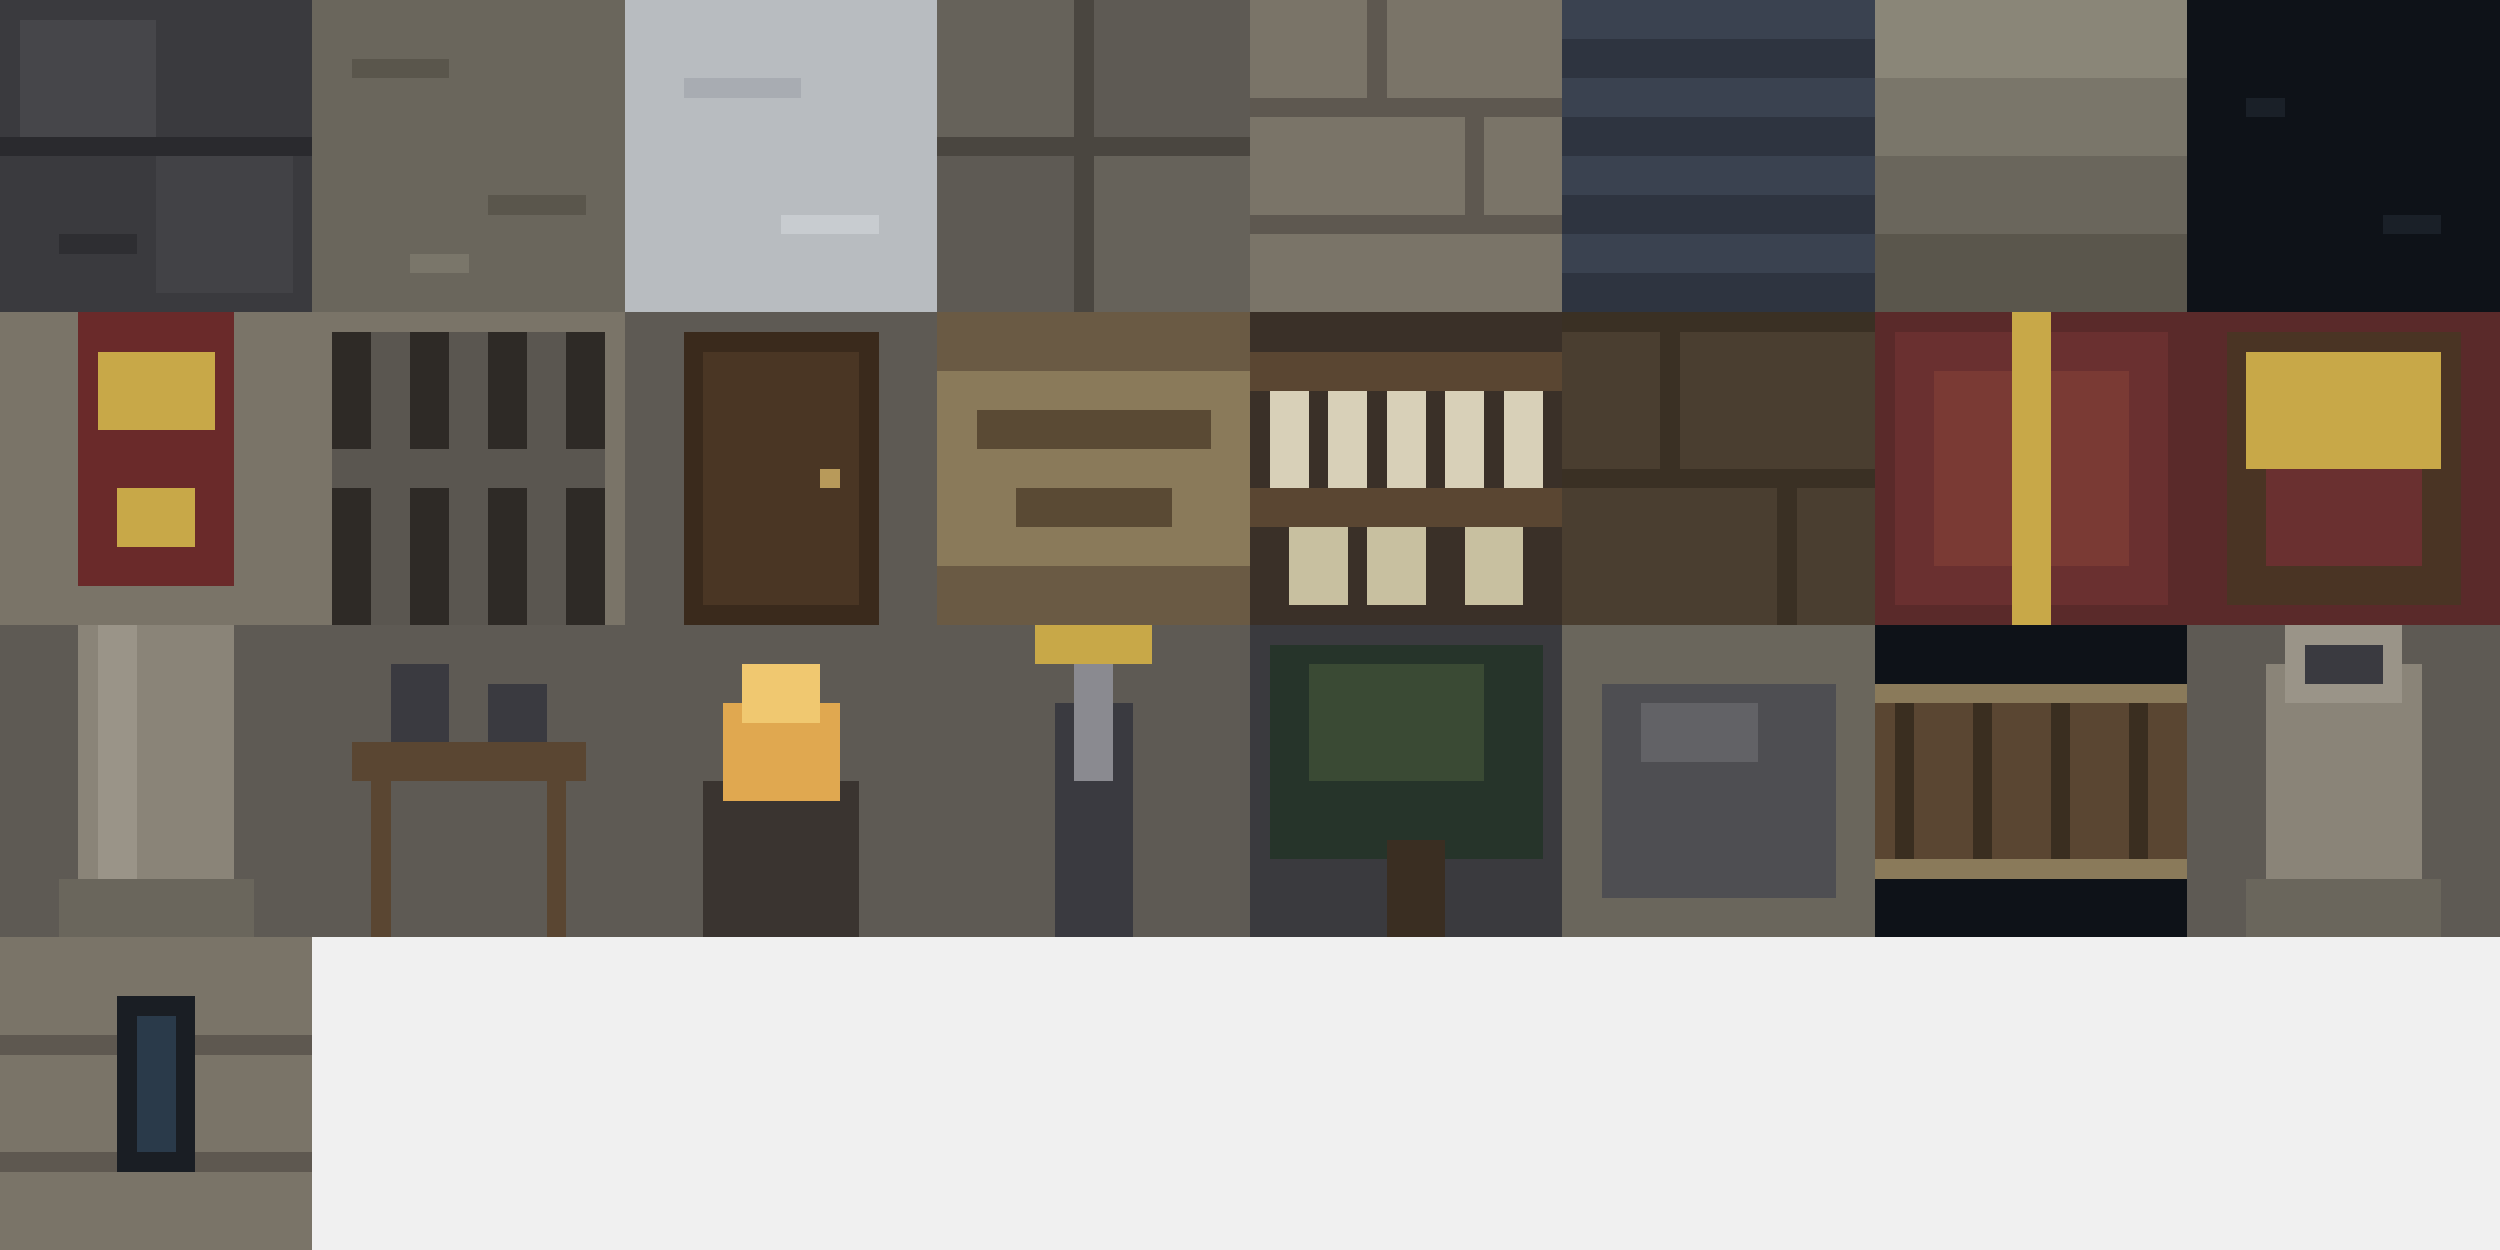
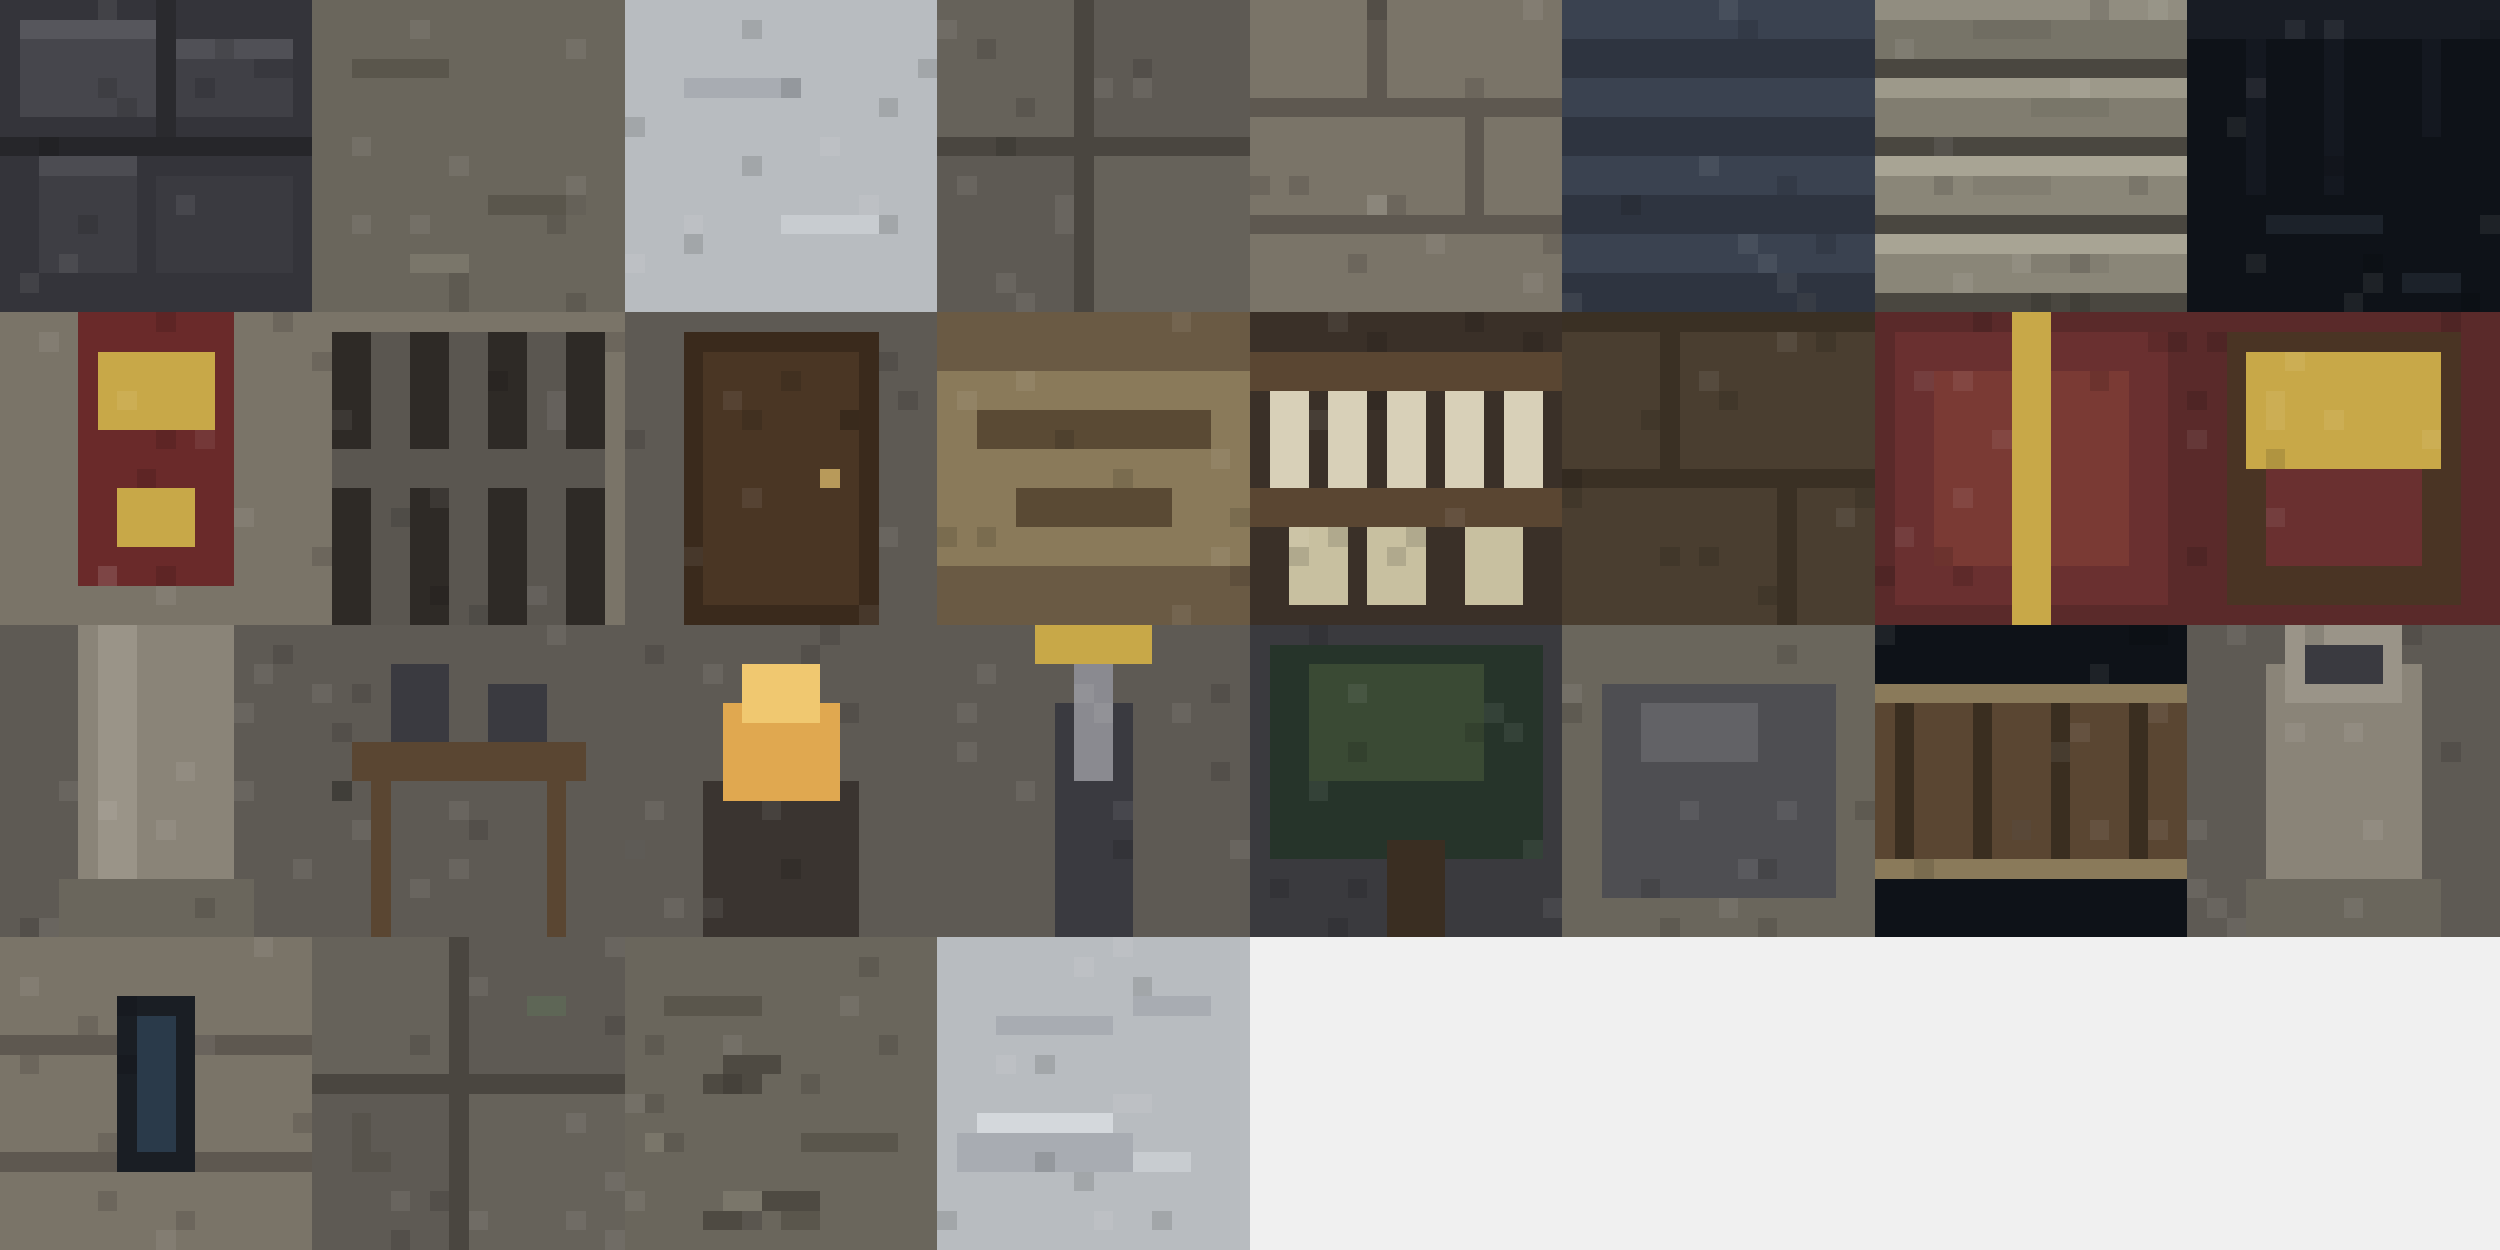
<svg xmlns="http://www.w3.org/2000/svg" width="128" height="64" shape-rendering="crispEdges">
  <g transform="translate(0 0)">
-     <rect x="0" y="0" width="16" height="16" fill="#3a3a3e" />
-     <rect x="1" y="1" width="7" height="6" fill="#46464a" />
-     <rect x="8" y="8" width="7" height="7" fill="#424246" />
-     <rect x="0" y="7" width="16" height="1" fill="#2a2a2e" />
-     <rect x="3" y="12" width="4" height="1" fill="#2e2e32" />
+     <rect x="0" y="0" width="16" height="16" fill="#34343a" />
+     <rect x="1" y="1" width="7" height="5" fill="#46464c" />
+     <rect x="9" y="2" width="6" height="4" fill="#404046" />
+     <rect x="2" y="8" width="5" height="6" fill="#3e3e44" />
+     <rect x="8" y="9" width="7" height="5" fill="#3a3a40" />
+     <rect x="1" y="1" width="7" height="1" fill="#56565c" />
+     <rect x="9" y="2" width="6" height="1" fill="#505056" />
+     <rect x="2" y="8" width="5" height="1" fill="#4c4c52" />
+     <rect x="0" y="7" width="16" height="1" fill="#26262a" />
+     <rect x="8" y="0" width="1" height="7" fill="#2a2a2e" />
+     <rect x="5" y="0" width="1" height="1" fill="#ffffff" fill-opacity="0.07" />
+     <rect x="10" y="4" width="1" height="1" fill="#000000" fill-opacity="0.12" />
+     <rect x="4" y="11" width="1" height="1" fill="#000000" fill-opacity="0.12" />
+     <rect x="13" y="3" width="1" height="1" fill="#000000" fill-opacity="0.12" />
+     <rect x="5" y="4" width="1" height="1" fill="#000000" fill-opacity="0.12" />
+     <rect x="3" y="13" width="1" height="1" fill="#ffffff" fill-opacity="0.07" />
+     <rect x="2" y="7" width="1" height="1" fill="#000000" fill-opacity="0.12" />
+     <rect x="1" y="14" width="1" height="1" fill="#ffffff" fill-opacity="0.07" />
+     <rect x="11" y="2" width="1" height="1" fill="#000000" fill-opacity="0.12" />
+     <rect x="9" y="10" width="1" height="1" fill="#ffffff" fill-opacity="0.07" />
+     <rect x="6" y="5" width="1" height="1" fill="#000000" fill-opacity="0.12" />
+     <rect x="14" y="3" width="1" height="1" fill="#000000" fill-opacity="0.12" />
  </g>
  <g transform="translate(16 0)">
    <rect x="0" y="0" width="16" height="16" fill="#6a665c" />
    <rect x="2" y="3" width="5" height="1" fill="#5a564c" />
    <rect x="9" y="10" width="5" height="1" fill="#5a564c" />
    <rect x="5" y="13" width="3" height="1" fill="#7a766a" />
+     <rect x="13" y="15" width="1" height="1" fill="#000000" fill-opacity="0.12" />
+     <rect x="5" y="11" width="1" height="1" fill="#ffffff" fill-opacity="0.07" />
+     <rect x="2" y="11" width="1" height="1" fill="#ffffff" fill-opacity="0.07" />
+     <rect x="7" y="8" width="1" height="1" fill="#ffffff" fill-opacity="0.07" />
+     <rect x="5" y="1" width="1" height="1" fill="#ffffff" fill-opacity="0.07" />
+     <rect x="13" y="2" width="1" height="1" fill="#ffffff" fill-opacity="0.07" />
+     <rect x="12" y="11" width="1" height="1" fill="#000000" fill-opacity="0.12" />
+     <rect x="13" y="9" width="1" height="1" fill="#ffffff" fill-opacity="0.07" />
+     <rect x="7" y="15" width="1" height="1" fill="#000000" fill-opacity="0.12" />
+     <rect x="2" y="7" width="1" height="1" fill="#ffffff" fill-opacity="0.07" />
+     <rect x="7" y="14" width="1" height="1" fill="#000000" fill-opacity="0.12" />
+     <rect x="13" y="10" width="1" height="1" fill="#ffffff" fill-opacity="0.07" />
  </g>
  <g transform="translate(32 0)">
    <rect x="0" y="0" width="16" height="16" fill="#b8bcc0" />
    <rect x="3" y="4" width="6" height="1" fill="#a8acb2" />
    <rect x="8" y="11" width="5" height="1" fill="#c8ccd0" />
+     <rect x="6" y="8" width="1" height="1" fill="#000000" fill-opacity="0.12" />
+     <rect x="6" y="1" width="1" height="1" fill="#000000" fill-opacity="0.12" />
+     <rect x="13" y="5" width="1" height="1" fill="#000000" fill-opacity="0.12" />
+     <rect x="10" y="7" width="1" height="1" fill="#ffffff" fill-opacity="0.07" />
+     <rect x="8" y="4" width="1" height="1" fill="#000000" fill-opacity="0.12" />
+     <rect x="15" y="3" width="1" height="1" fill="#000000" fill-opacity="0.12" />
+     <rect x="13" y="11" width="1" height="1" fill="#000000" fill-opacity="0.12" />
+     <rect x="0" y="13" width="1" height="1" fill="#ffffff" fill-opacity="0.07" />
+     <rect x="3" y="11" width="1" height="1" fill="#ffffff" fill-opacity="0.07" />
+     <rect x="12" y="10" width="1" height="1" fill="#ffffff" fill-opacity="0.07" />
+     <rect x="3" y="12" width="1" height="1" fill="#000000" fill-opacity="0.12" />
+     <rect x="0" y="6" width="1" height="1" fill="#000000" fill-opacity="0.12" />
  </g>
  <g transform="translate(48 0)">
    <rect x="0" y="0" width="16" height="16" fill="#5e5a54" />
    <rect x="0" y="0" width="8" height="8" fill="#66625a" />
    <rect x="8" y="8" width="8" height="8" fill="#66625a" />
    <rect x="0" y="7" width="16" height="1" fill="#4a4640" />
    <rect x="7" y="0" width="1" height="16" fill="#4a4640" />
+     <rect x="0" y="1" width="1" height="1" fill="#ffffff" fill-opacity="0.07" />
+     <rect x="4" y="5" width="1" height="1" fill="#000000" fill-opacity="0.12" />
+     <rect x="1" y="9" width="1" height="1" fill="#ffffff" fill-opacity="0.07" />
+     <rect x="6" y="11" width="1" height="1" fill="#ffffff" fill-opacity="0.07" />
+     <rect x="3" y="14" width="1" height="1" fill="#ffffff" fill-opacity="0.07" />
+     <rect x="10" y="3" width="1" height="1" fill="#000000" fill-opacity="0.12" />
+     <rect x="4" y="15" width="1" height="1" fill="#ffffff" fill-opacity="0.07" />
+     <rect x="6" y="10" width="1" height="1" fill="#ffffff" fill-opacity="0.07" />
+     <rect x="3" y="7" width="1" height="1" fill="#000000" fill-opacity="0.12" />
+     <rect x="8" y="4" width="1" height="1" fill="#ffffff" fill-opacity="0.07" />
+     <rect x="10" y="4" width="1" height="1" fill="#ffffff" fill-opacity="0.07" />
+     <rect x="2" y="2" width="1" height="1" fill="#000000" fill-opacity="0.12" />
  </g>
  <g transform="translate(64 0)">
    <rect x="0" y="0" width="16" height="16" fill="#7a7468" />
    <rect x="0" y="5" width="16" height="1" fill="#5e5850" />
    <rect x="0" y="11" width="16" height="1" fill="#5e5850" />
    <rect x="6" y="0" width="1" height="5" fill="#5e5850" />
    <rect x="11" y="6" width="1" height="5" fill="#5e5850" />
+     <rect x="14" y="0" width="1" height="1" fill="#ffffff" fill-opacity="0.07" />
+     <rect x="2" y="9" width="1" height="1" fill="#000000" fill-opacity="0.12" />
+     <rect x="5" y="13" width="1" height="1" fill="#000000" fill-opacity="0.12" />
+     <rect x="11" y="4" width="1" height="1" fill="#000000" fill-opacity="0.12" />
+     <rect x="6" y="0" width="1" height="1" fill="#000000" fill-opacity="0.12" />
+     <rect x="6" y="10" width="1" height="1" fill="#ffffff" fill-opacity="0.07" />
+     <rect x="6" y="10" width="1" height="1" fill="#ffffff" fill-opacity="0.07" />
+     <rect x="7" y="10" width="1" height="1" fill="#000000" fill-opacity="0.12" />
+     <rect x="9" y="12" width="1" height="1" fill="#ffffff" fill-opacity="0.07" />
+     <rect x="0" y="9" width="1" height="1" fill="#000000" fill-opacity="0.12" />
+     <rect x="14" y="14" width="1" height="1" fill="#ffffff" fill-opacity="0.07" />
+     <rect x="15" y="12" width="1" height="1" fill="#000000" fill-opacity="0.12" />
  </g>
  <g transform="translate(80 0)">
    <rect x="0" y="0" width="16" height="16" fill="#3a4250" />
    <rect x="0" y="2" width="16" height="2" fill="#2e3440" />
    <rect x="0" y="6" width="16" height="2" fill="#2e3440" />
    <rect x="0" y="10" width="16" height="2" fill="#2e3440" />
    <rect x="0" y="14" width="16" height="2" fill="#2e3440" />
+     <rect x="7" y="8" width="1" height="1" fill="#ffffff" fill-opacity="0.07" />
+     <rect x="10" y="13" width="1" height="1" fill="#ffffff" fill-opacity="0.07" />
+     <rect x="12" y="15" width="1" height="1" fill="#000000" fill-opacity="0.12" />
+     <rect x="0" y="15" width="1" height="1" fill="#ffffff" fill-opacity="0.07" />
+     <rect x="8" y="0" width="1" height="1" fill="#ffffff" fill-opacity="0.07" />
+     <rect x="9" y="1" width="1" height="1" fill="#000000" fill-opacity="0.12" />
+     <rect x="3" y="10" width="1" height="1" fill="#000000" fill-opacity="0.12" />
+     <rect x="11" y="9" width="1" height="1" fill="#000000" fill-opacity="0.12" />
+     <rect x="13" y="12" width="1" height="1" fill="#000000" fill-opacity="0.12" />
+     <rect x="12" y="15" width="1" height="1" fill="#ffffff" fill-opacity="0.07" />
+     <rect x="9" y="12" width="1" height="1" fill="#ffffff" fill-opacity="0.07" />
+     <rect x="11" y="14" width="1" height="1" fill="#ffffff" fill-opacity="0.07" />
  </g>
  <g transform="translate(96 0)">
-     <rect x="0" y="0" width="16" height="16" fill="#6a665c" />
-     <rect x="0" y="0" width="16" height="4" fill="#8a8678" />
-     <rect x="0" y="4" width="16" height="4" fill="#7a766a" />
-     <rect x="0" y="8" width="16" height="4" fill="#6a665c" />
-     <rect x="0" y="12" width="16" height="4" fill="#5a564c" />
+     <rect x="0" y="0" width="16" height="16" fill="#4a4740" />
+     <rect x="0" y="0" width="16" height="3" fill="#8a8678" />
+     <rect x="0" y="0" width="16" height="1" fill="#a8a494" />
+     <rect x="0" y="3" width="16" height="1" fill="#4a4740" />
+     <rect x="0" y="0" width="16" height="3" fill="#000000" fill-opacity="0.14" />
+     <rect x="5" y="1" width="4" height="1" fill="#000000" fill-opacity="0.06" />
+     <rect x="0" y="4" width="16" height="3" fill="#8a8678" />
+     <rect x="0" y="4" width="16" height="1" fill="#a8a494" />
+     <rect x="0" y="7" width="16" height="1" fill="#4a4740" />
+     <rect x="0" y="4" width="16" height="3" fill="#000000" fill-opacity="0.07" />
+     <rect x="8" y="5" width="4" height="1" fill="#000000" fill-opacity="0.06" />
+     <rect x="0" y="8" width="16" height="3" fill="#8a8678" />
+     <rect x="0" y="8" width="16" height="1" fill="#a8a494" />
+     <rect x="0" y="11" width="16" height="1" fill="#4a4740" />
+     <rect x="5" y="9" width="4" height="1" fill="#000000" fill-opacity="0.06" />
+     <rect x="0" y="12" width="16" height="3" fill="#8a8678" />
+     <rect x="0" y="12" width="16" height="1" fill="#a8a494" />
+     <rect x="0" y="15" width="16" height="1" fill="#4a4740" />
+     <rect x="8" y="13" width="4" height="1" fill="#000000" fill-opacity="0.06" />
+     <rect x="1" y="2" width="1" height="1" fill="#ffffff" fill-opacity="0.07" />
+     <rect x="3" y="9" width="1" height="1" fill="#000000" fill-opacity="0.12" />
+     <rect x="7" y="13" width="1" height="1" fill="#ffffff" fill-opacity="0.07" />
+     <rect x="4" y="14" width="1" height="1" fill="#ffffff" fill-opacity="0.07" />
+     <rect x="10" y="13" width="1" height="1" fill="#000000" fill-opacity="0.12" />
+     <rect x="11" y="0" width="1" height="1" fill="#000000" fill-opacity="0.12" />
+     <rect x="8" y="15" width="1" height="1" fill="#000000" fill-opacity="0.12" />
+     <rect x="14" y="0" width="1" height="1" fill="#ffffff" fill-opacity="0.07" />
+     <rect x="10" y="15" width="1" height="1" fill="#000000" fill-opacity="0.12" />
+     <rect x="13" y="9" width="1" height="1" fill="#000000" fill-opacity="0.12" />
+     <rect x="10" y="4" width="1" height="1" fill="#ffffff" fill-opacity="0.07" />
+     <rect x="3" y="7" width="1" height="1" fill="#ffffff" fill-opacity="0.07" />
  </g>
  <g transform="translate(112 0)">
    <rect x="0" y="0" width="16" height="16" fill="#0e1218" />
-     <rect x="3" y="5" width="2" height="1" fill="#1a2028" />
-     <rect x="10" y="11" width="3" height="1" fill="#1a2028" />
+     <rect x="0" y="0" width="16" height="2" fill="#181c24" />
+     <rect x="3" y="2" width="1" height="8" fill="#141820" />
+     <rect x="7" y="2" width="1" height="8" fill="#141820" />
+     <rect x="12" y="2" width="1" height="5" fill="#141820" />
+     <rect x="4" y="11" width="6" height="1" fill="#1c222a" />
+     <rect x="11" y="14" width="3" height="1" fill="#1c222a" />
+     <rect x="14" y="15" width="1" height="1" fill="#000000" fill-opacity="0.12" />
+     <rect x="5" y="1" width="1" height="1" fill="#ffffff" fill-opacity="0.07" />
+     <rect x="9" y="14" width="1" height="1" fill="#ffffff" fill-opacity="0.07" />
+     <rect x="2" y="6" width="1" height="1" fill="#ffffff" fill-opacity="0.07" />
+     <rect x="9" y="13" width="1" height="1" fill="#000000" fill-opacity="0.12" />
+     <rect x="3" y="4" width="1" height="1" fill="#ffffff" fill-opacity="0.07" />
+     <rect x="7" y="1" width="1" height="1" fill="#ffffff" fill-opacity="0.07" />
+     <rect x="7" y="8" width="1" height="1" fill="#000000" fill-opacity="0.12" />
+     <rect x="15" y="1" width="1" height="1" fill="#000000" fill-opacity="0.12" />
+     <rect x="3" y="13" width="1" height="1" fill="#ffffff" fill-opacity="0.07" />
+     <rect x="8" y="15" width="1" height="1" fill="#ffffff" fill-opacity="0.07" />
+     <rect x="15" y="11" width="1" height="1" fill="#ffffff" fill-opacity="0.07" />
  </g>
  <g transform="translate(0 16)">
    <rect x="0" y="0" width="16" height="16" fill="#7a7468" />
    <rect x="4" y="0" width="8" height="14" fill="#6a2a2a" />
    <rect x="5" y="2" width="6" height="4" fill="#c8a848" />
    <rect x="6" y="9" width="4" height="3" fill="#c8a848" />
+     <rect x="14" y="0" width="1" height="1" fill="#000000" fill-opacity="0.12" />
+     <rect x="10" y="6" width="1" height="1" fill="#ffffff" fill-opacity="0.07" />
+     <rect x="5" y="13" width="1" height="1" fill="#ffffff" fill-opacity="0.07" />
+     <rect x="8" y="13" width="1" height="1" fill="#000000" fill-opacity="0.12" />
+     <rect x="7" y="8" width="1" height="1" fill="#000000" fill-opacity="0.12" />
+     <rect x="5" y="13" width="1" height="1" fill="#ffffff" fill-opacity="0.07" />
+     <rect x="8" y="6" width="1" height="1" fill="#000000" fill-opacity="0.12" />
+     <rect x="6" y="4" width="1" height="1" fill="#ffffff" fill-opacity="0.07" />
+     <rect x="2" y="1" width="1" height="1" fill="#ffffff" fill-opacity="0.07" />
+     <rect x="8" y="0" width="1" height="1" fill="#000000" fill-opacity="0.12" />
+     <rect x="12" y="10" width="1" height="1" fill="#ffffff" fill-opacity="0.07" />
+     <rect x="8" y="14" width="1" height="1" fill="#ffffff" fill-opacity="0.07" />
  </g>
  <g transform="translate(16 16)">
    <rect x="0" y="0" width="16" height="16" fill="#7a7468" />
    <rect x="1" y="1" width="14" height="15" fill="#2e2a26" />
    <rect x="3" y="1" width="2" height="15" fill="#5a5650" />
    <rect x="7" y="1" width="2" height="15" fill="#5a5650" />
    <rect x="11" y="1" width="2" height="15" fill="#5a5650" />
    <rect x="1" y="7" width="14" height="2" fill="#5a5650" />
+     <rect x="15" y="1" width="1" height="1" fill="#000000" fill-opacity="0.12" />
+     <rect x="9" y="3" width="1" height="1" fill="#000000" fill-opacity="0.12" />
+     <rect x="6" y="9" width="1" height="1" fill="#ffffff" fill-opacity="0.07" />
+     <rect x="11" y="14" width="1" height="1" fill="#ffffff" fill-opacity="0.07" />
+     <rect x="0" y="2" width="1" height="1" fill="#000000" fill-opacity="0.12" />
+     <rect x="12" y="4" width="1" height="1" fill="#ffffff" fill-opacity="0.07" />
+     <rect x="0" y="12" width="1" height="1" fill="#000000" fill-opacity="0.12" />
+     <rect x="6" y="14" width="1" height="1" fill="#000000" fill-opacity="0.12" />
+     <rect x="8" y="15" width="1" height="1" fill="#000000" fill-opacity="0.12" />
+     <rect x="12" y="5" width="1" height="1" fill="#ffffff" fill-opacity="0.07" />
+     <rect x="1" y="5" width="1" height="1" fill="#ffffff" fill-opacity="0.07" />
+     <rect x="4" y="10" width="1" height="1" fill="#000000" fill-opacity="0.12" />
  </g>
  <g transform="translate(32 16)">
    <rect x="0" y="0" width="16" height="16" fill="#5e5a54" />
    <rect x="3" y="1" width="10" height="15" fill="#3a2a1c" />
    <rect x="4" y="2" width="8" height="13" fill="#4a3624" />
    <rect x="10" y="8" width="1" height="1" fill="#b89a5a" />
+     <rect x="11" y="5" width="1" height="1" fill="#000000" fill-opacity="0.12" />
+     <rect x="13" y="11" width="1" height="1" fill="#ffffff" fill-opacity="0.07" />
+     <rect x="8" y="3" width="1" height="1" fill="#000000" fill-opacity="0.12" />
+     <rect x="0" y="6" width="1" height="1" fill="#000000" fill-opacity="0.12" />
+     <rect x="11" y="5" width="1" height="1" fill="#000000" fill-opacity="0.12" />
+     <rect x="14" y="4" width="1" height="1" fill="#000000" fill-opacity="0.12" />
+     <rect x="3" y="12" width="1" height="1" fill="#ffffff" fill-opacity="0.07" />
+     <rect x="6" y="9" width="1" height="1" fill="#ffffff" fill-opacity="0.07" />
+     <rect x="13" y="2" width="1" height="1" fill="#000000" fill-opacity="0.12" />
+     <rect x="6" y="5" width="1" height="1" fill="#000000" fill-opacity="0.12" />
+     <rect x="12" y="15" width="1" height="1" fill="#ffffff" fill-opacity="0.07" />
+     <rect x="5" y="4" width="1" height="1" fill="#ffffff" fill-opacity="0.07" />
  </g>
  <g transform="translate(48 16)">
    <rect x="0" y="0" width="16" height="16" fill="#6a5a44" />
    <rect x="0" y="3" width="16" height="10" fill="#8a7a5a" />
    <rect x="2" y="5" width="12" height="2" fill="#5a4a34" />
    <rect x="4" y="9" width="8" height="2" fill="#5a4a34" />
+     <rect x="14" y="7" width="1" height="1" fill="#ffffff" fill-opacity="0.07" />
+     <rect x="12" y="0" width="1" height="1" fill="#ffffff" fill-opacity="0.07" />
+     <rect x="9" y="8" width="1" height="1" fill="#000000" fill-opacity="0.12" />
+     <rect x="14" y="12" width="1" height="1" fill="#ffffff" fill-opacity="0.07" />
+     <rect x="12" y="15" width="1" height="1" fill="#ffffff" fill-opacity="0.07" />
+     <rect x="2" y="11" width="1" height="1" fill="#000000" fill-opacity="0.12" />
+     <rect x="1" y="4" width="1" height="1" fill="#ffffff" fill-opacity="0.07" />
+     <rect x="15" y="10" width="1" height="1" fill="#000000" fill-opacity="0.12" />
+     <rect x="4" y="3" width="1" height="1" fill="#ffffff" fill-opacity="0.07" />
+     <rect x="0" y="11" width="1" height="1" fill="#000000" fill-opacity="0.12" />
+     <rect x="6" y="6" width="1" height="1" fill="#000000" fill-opacity="0.12" />
+     <rect x="15" y="13" width="1" height="1" fill="#000000" fill-opacity="0.12" />
  </g>
  <g transform="translate(64 16)">
    <rect x="0" y="0" width="16" height="16" fill="#3a3028" />
    <rect x="0" y="2" width="16" height="2" fill="#5a4632" />
    <rect x="0" y="9" width="16" height="2" fill="#5a4632" />
    <rect x="1" y="4" width="2" height="5" fill="#d8d0b8" />
    <rect x="4" y="4" width="2" height="5" fill="#d8d0b8" />
    <rect x="7" y="4" width="2" height="5" fill="#d8d0b8" />
    <rect x="10" y="4" width="2" height="5" fill="#d8d0b8" />
    <rect x="13" y="4" width="2" height="5" fill="#d8d0b8" />
    <rect x="2" y="11" width="3" height="4" fill="#c8c0a0" />
    <rect x="6" y="11" width="3" height="4" fill="#c8c0a0" />
    <rect x="11" y="11" width="3" height="4" fill="#c8c0a0" />
+     <rect x="6" y="4" width="1" height="1" fill="#000000" fill-opacity="0.12" />
+     <rect x="8" y="11" width="1" height="1" fill="#000000" fill-opacity="0.12" />
+     <rect x="7" y="12" width="1" height="1" fill="#000000" fill-opacity="0.12" />
+     <rect x="4" y="11" width="1" height="1" fill="#000000" fill-opacity="0.12" />
+     <rect x="2" y="12" width="1" height="1" fill="#000000" fill-opacity="0.12" />
+     <rect x="10" y="10" width="1" height="1" fill="#ffffff" fill-opacity="0.07" />
+     <rect x="11" y="0" width="1" height="1" fill="#000000" fill-opacity="0.12" />
+     <rect x="3" y="5" width="1" height="1" fill="#ffffff" fill-opacity="0.07" />
+     <rect x="14" y="1" width="1" height="1" fill="#000000" fill-opacity="0.12" />
+     <rect x="6" y="1" width="1" height="1" fill="#000000" fill-opacity="0.12" />
+     <rect x="2" y="11" width="1" height="1" fill="#ffffff" fill-opacity="0.07" />
+     <rect x="4" y="0" width="1" height="1" fill="#ffffff" fill-opacity="0.07" />
  </g>
  <g transform="translate(80 16)">
    <rect x="0" y="0" width="16" height="16" fill="#4a3e30" />
    <rect x="0" y="0" width="16" height="1" fill="#3a3024" />
    <rect x="0" y="8" width="16" height="1" fill="#3a3024" />
    <rect x="5" y="0" width="1" height="8" fill="#3a3024" />
    <rect x="11" y="8" width="1" height="8" fill="#3a3024" />
+     <rect x="13" y="1" width="1" height="1" fill="#000000" fill-opacity="0.12" />
+     <rect x="0" y="9" width="1" height="1" fill="#000000" fill-opacity="0.12" />
+     <rect x="14" y="10" width="1" height="1" fill="#ffffff" fill-opacity="0.07" />
+     <rect x="4" y="5" width="1" height="1" fill="#000000" fill-opacity="0.12" />
+     <rect x="11" y="1" width="1" height="1" fill="#ffffff" fill-opacity="0.07" />
+     <rect x="7" y="3" width="1" height="1" fill="#ffffff" fill-opacity="0.07" />
+     <rect x="7" y="12" width="1" height="1" fill="#000000" fill-opacity="0.12" />
+     <rect x="0" y="8" width="1" height="1" fill="#000000" fill-opacity="0.12" />
+     <rect x="15" y="9" width="1" height="1" fill="#000000" fill-opacity="0.12" />
+     <rect x="8" y="4" width="1" height="1" fill="#000000" fill-opacity="0.12" />
+     <rect x="10" y="14" width="1" height="1" fill="#000000" fill-opacity="0.12" />
+     <rect x="5" y="12" width="1" height="1" fill="#000000" fill-opacity="0.12" />
  </g>
  <g transform="translate(96 16)">
    <rect x="0" y="0" width="16" height="16" fill="#5a2a2a" />
    <rect x="1" y="1" width="14" height="14" fill="#6a3030" />
    <rect x="3" y="3" width="10" height="10" fill="#7a3a34" />
    <rect x="7" y="0" width="2" height="16" fill="#c8a848" />
+     <rect x="2" y="3" width="1" height="1" fill="#ffffff" fill-opacity="0.07" />
+     <rect x="5" y="0" width="1" height="1" fill="#000000" fill-opacity="0.12" />
+     <rect x="4" y="3" width="1" height="1" fill="#ffffff" fill-opacity="0.07" />
+     <rect x="1" y="11" width="1" height="1" fill="#ffffff" fill-opacity="0.07" />
+     <rect x="14" y="1" width="1" height="1" fill="#000000" fill-opacity="0.12" />
+     <rect x="4" y="13" width="1" height="1" fill="#000000" fill-opacity="0.12" />
+     <rect x="3" y="12" width="1" height="1" fill="#000000" fill-opacity="0.12" />
+     <rect x="11" y="3" width="1" height="1" fill="#000000" fill-opacity="0.12" />
+     <rect x="15" y="1" width="1" height="1" fill="#000000" fill-opacity="0.12" />
+     <rect x="4" y="9" width="1" height="1" fill="#ffffff" fill-opacity="0.07" />
+     <rect x="0" y="13" width="1" height="1" fill="#000000" fill-opacity="0.12" />
+     <rect x="6" y="6" width="1" height="1" fill="#ffffff" fill-opacity="0.07" />
  </g>
  <g transform="translate(112 16)">
    <rect x="0" y="0" width="16" height="16" fill="#5a2a2a" />
    <rect x="2" y="1" width="12" height="14" fill="#4a3424" />
    <rect x="3" y="2" width="10" height="6" fill="#c8a848" />
    <rect x="4" y="8" width="8" height="5" fill="#6a3030" />
+     <rect x="4" y="5" width="1" height="1" fill="#ffffff" fill-opacity="0.07" />
+     <rect x="5" y="2" width="1" height="1" fill="#ffffff" fill-opacity="0.07" />
+     <rect x="0" y="4" width="1" height="1" fill="#000000" fill-opacity="0.12" />
+     <rect x="1" y="1" width="1" height="1" fill="#000000" fill-opacity="0.12" />
+     <rect x="7" y="5" width="1" height="1" fill="#ffffff" fill-opacity="0.07" />
+     <rect x="13" y="0" width="1" height="1" fill="#000000" fill-opacity="0.12" />
+     <rect x="0" y="6" width="1" height="1" fill="#ffffff" fill-opacity="0.07" />
+     <rect x="4" y="7" width="1" height="1" fill="#000000" fill-opacity="0.12" />
+     <rect x="4" y="4" width="1" height="1" fill="#ffffff" fill-opacity="0.07" />
+     <rect x="4" y="10" width="1" height="1" fill="#ffffff" fill-opacity="0.07" />
+     <rect x="12" y="6" width="1" height="1" fill="#ffffff" fill-opacity="0.07" />
+     <rect x="0" y="12" width="1" height="1" fill="#000000" fill-opacity="0.12" />
  </g>
  <g transform="translate(0 32)">
    <rect x="0" y="0" width="16" height="16" fill="#5e5a54" />
    <rect x="4" y="0" width="8" height="16" fill="#8a8478" />
    <rect x="5" y="0" width="2" height="16" fill="#9a9488" />
    <rect x="3" y="13" width="10" height="3" fill="#6a665c" />
+     <rect x="15" y="12" width="1" height="1" fill="#ffffff" fill-opacity="0.07" />
+     <rect x="13" y="2" width="1" height="1" fill="#ffffff" fill-opacity="0.07" />
+     <rect x="8" y="10" width="1" height="1" fill="#ffffff" fill-opacity="0.07" />
+     <rect x="9" y="7" width="1" height="1" fill="#ffffff" fill-opacity="0.07" />
+     <rect x="12" y="8" width="1" height="1" fill="#ffffff" fill-opacity="0.07" />
+     <rect x="1" y="15" width="1" height="1" fill="#000000" fill-opacity="0.12" />
+     <rect x="2" y="15" width="1" height="1" fill="#ffffff" fill-opacity="0.07" />
+     <rect x="12" y="4" width="1" height="1" fill="#ffffff" fill-opacity="0.07" />
+     <rect x="10" y="14" width="1" height="1" fill="#000000" fill-opacity="0.12" />
+     <rect x="3" y="8" width="1" height="1" fill="#ffffff" fill-opacity="0.07" />
+     <rect x="5" y="9" width="1" height="1" fill="#ffffff" fill-opacity="0.07" />
+     <rect x="14" y="1" width="1" height="1" fill="#000000" fill-opacity="0.12" />
  </g>
  <g transform="translate(16 32)">
    <rect x="0" y="0" width="16" height="16" fill="#5e5a54" />
    <rect x="2" y="6" width="12" height="2" fill="#5a4632" />
    <rect x="3" y="8" width="1" height="8" fill="#5a4632" />
    <rect x="12" y="8" width="1" height="8" fill="#5a4632" />
    <rect x="4" y="2" width="3" height="4" fill="#3a3a40" />
    <rect x="9" y="3" width="3" height="3" fill="#3a3a40" />
+     <rect x="7" y="9" width="1" height="1" fill="#ffffff" fill-opacity="0.07" />
+     <rect x="7" y="12" width="1" height="1" fill="#ffffff" fill-opacity="0.07" />
+     <rect x="1" y="8" width="1" height="1" fill="#000000" fill-opacity="0.12" />
+     <rect x="1" y="5" width="1" height="1" fill="#000000" fill-opacity="0.12" />
+     <rect x="8" y="10" width="1" height="1" fill="#000000" fill-opacity="0.12" />
+     <rect x="2" y="3" width="1" height="1" fill="#000000" fill-opacity="0.12" />
+     <rect x="5" y="13" width="1" height="1" fill="#ffffff" fill-opacity="0.07" />
+     <rect x="1" y="8" width="1" height="1" fill="#000000" fill-opacity="0.12" />
+     <rect x="1" y="8" width="1" height="1" fill="#000000" fill-opacity="0.12" />
+     <rect x="0" y="3" width="1" height="1" fill="#ffffff" fill-opacity="0.07" />
+     <rect x="2" y="10" width="1" height="1" fill="#ffffff" fill-opacity="0.07" />
+     <rect x="12" y="0" width="1" height="1" fill="#ffffff" fill-opacity="0.07" />
  </g>
  <g transform="translate(32 32)">
    <rect x="0" y="0" width="16" height="16" fill="#5e5a54" />
    <rect x="4" y="8" width="8" height="8" fill="#3a3430" />
    <rect x="5" y="4" width="6" height="5" fill="#e0a850" />
    <rect x="6" y="2" width="4" height="3" fill="#f0c870" />
+     <rect x="8" y="12" width="1" height="1" fill="#000000" fill-opacity="0.12" />
+     <rect x="10" y="0" width="1" height="1" fill="#000000" fill-opacity="0.12" />
+     <rect x="0" y="11" width="1" height="1" fill="#000000" fill-opacity="0.12" />
+     <rect x="11" y="4" width="1" height="1" fill="#000000" fill-opacity="0.12" />
+     <rect x="1" y="9" width="1" height="1" fill="#ffffff" fill-opacity="0.07" />
+     <rect x="4" y="14" width="1" height="1" fill="#ffffff" fill-opacity="0.07" />
+     <rect x="4" y="2" width="1" height="1" fill="#ffffff" fill-opacity="0.07" />
+     <rect x="7" y="9" width="1" height="1" fill="#ffffff" fill-opacity="0.07" />
+     <rect x="2" y="14" width="1" height="1" fill="#ffffff" fill-opacity="0.07" />
+     <rect x="0" y="11" width="1" height="1" fill="#ffffff" fill-opacity="0.07" />
+     <rect x="9" y="1" width="1" height="1" fill="#000000" fill-opacity="0.12" />
+     <rect x="1" y="1" width="1" height="1" fill="#000000" fill-opacity="0.12" />
  </g>
  <g transform="translate(48 32)">
    <rect x="0" y="0" width="16" height="16" fill="#5e5a54" />
    <rect x="6" y="4" width="4" height="12" fill="#3a3a40" />
    <rect x="7" y="0" width="2" height="8" fill="#8a8a90" />
    <rect x="5" y="0" width="6" height="2" fill="#c8a848" />
+     <rect x="14" y="7" width="1" height="1" fill="#000000" fill-opacity="0.12" />
+     <rect x="14" y="3" width="1" height="1" fill="#000000" fill-opacity="0.12" />
+     <rect x="9" y="9" width="1" height="1" fill="#ffffff" fill-opacity="0.07" />
+     <rect x="4" y="8" width="1" height="1" fill="#ffffff" fill-opacity="0.07" />
+     <rect x="1" y="4" width="1" height="1" fill="#ffffff" fill-opacity="0.07" />
+     <rect x="12" y="4" width="1" height="1" fill="#ffffff" fill-opacity="0.07" />
+     <rect x="15" y="11" width="1" height="1" fill="#ffffff" fill-opacity="0.07" />
+     <rect x="7" y="3" width="1" height="1" fill="#ffffff" fill-opacity="0.07" />
+     <rect x="8" y="4" width="1" height="1" fill="#ffffff" fill-opacity="0.07" />
+     <rect x="1" y="6" width="1" height="1" fill="#ffffff" fill-opacity="0.07" />
+     <rect x="2" y="2" width="1" height="1" fill="#ffffff" fill-opacity="0.07" />
+     <rect x="9" y="11" width="1" height="1" fill="#000000" fill-opacity="0.12" />
  </g>
  <g transform="translate(64 32)">
    <rect x="0" y="0" width="16" height="16" fill="#3a3a3e" />
    <rect x="1" y="1" width="14" height="11" fill="#26342a" />
    <rect x="3" y="2" width="9" height="6" fill="#3a4a34" />
    <rect x="7" y="11" width="3" height="5" fill="#3a2e22" />
+     <rect x="15" y="14" width="1" height="1" fill="#ffffff" fill-opacity="0.07" />
+     <rect x="14" y="11" width="1" height="1" fill="#ffffff" fill-opacity="0.07" />
+     <rect x="11" y="5" width="1" height="1" fill="#000000" fill-opacity="0.12" />
+     <rect x="13" y="5" width="1" height="1" fill="#ffffff" fill-opacity="0.07" />
+     <rect x="5" y="13" width="1" height="1" fill="#000000" fill-opacity="0.12" />
+     <rect x="12" y="4" width="1" height="1" fill="#ffffff" fill-opacity="0.07" />
+     <rect x="5" y="6" width="1" height="1" fill="#000000" fill-opacity="0.12" />
+     <rect x="5" y="3" width="1" height="1" fill="#ffffff" fill-opacity="0.07" />
+     <rect x="3" y="8" width="1" height="1" fill="#ffffff" fill-opacity="0.07" />
+     <rect x="3" y="0" width="1" height="1" fill="#000000" fill-opacity="0.12" />
+     <rect x="4" y="15" width="1" height="1" fill="#000000" fill-opacity="0.12" />
+     <rect x="1" y="13" width="1" height="1" fill="#000000" fill-opacity="0.12" />
  </g>
  <g transform="translate(80 32)">
    <rect x="0" y="0" width="16" height="16" fill="#6a665c" />
    <rect x="2" y="3" width="12" height="11" fill="#4e4e52" />
    <rect x="4" y="4" width="6" height="3" fill="#626266" />
+     <rect x="0" y="3" width="1" height="1" fill="#ffffff" fill-opacity="0.07" />
+     <rect x="0" y="4" width="1" height="1" fill="#000000" fill-opacity="0.12" />
+     <rect x="8" y="14" width="1" height="1" fill="#ffffff" fill-opacity="0.07" />
+     <rect x="10" y="12" width="1" height="1" fill="#000000" fill-opacity="0.12" />
+     <rect x="10" y="15" width="1" height="1" fill="#000000" fill-opacity="0.12" />
+     <rect x="5" y="15" width="1" height="1" fill="#000000" fill-opacity="0.12" />
+     <rect x="15" y="9" width="1" height="1" fill="#000000" fill-opacity="0.12" />
+     <rect x="4" y="13" width="1" height="1" fill="#000000" fill-opacity="0.12" />
+     <rect x="6" y="9" width="1" height="1" fill="#ffffff" fill-opacity="0.07" />
+     <rect x="11" y="9" width="1" height="1" fill="#ffffff" fill-opacity="0.07" />
+     <rect x="11" y="1" width="1" height="1" fill="#000000" fill-opacity="0.12" />
+     <rect x="9" y="12" width="1" height="1" fill="#ffffff" fill-opacity="0.07" />
  </g>
  <g transform="translate(96 32)">
    <rect x="0" y="0" width="16" height="16" fill="#0e1218" />
    <rect x="0" y="4" width="16" height="8" fill="#5a4632" />
    <rect x="1" y="4" width="1" height="8" fill="#3a2e20" />
    <rect x="5" y="4" width="1" height="8" fill="#3a2e20" />
    <rect x="9" y="4" width="1" height="8" fill="#3a2e20" />
    <rect x="13" y="4" width="1" height="8" fill="#3a2e20" />
    <rect x="0" y="3" width="16" height="1" fill="#8a7a5a" />
    <rect x="0" y="12" width="16" height="1" fill="#8a7a5a" />
+     <rect x="7" y="10" width="1" height="1" fill="#ffffff" fill-opacity="0.07" />
+     <rect x="9" y="6" width="1" height="1" fill="#ffffff" fill-opacity="0.07" />
+     <rect x="14" y="4" width="1" height="1" fill="#ffffff" fill-opacity="0.07" />
+     <rect x="10" y="5" width="1" height="1" fill="#ffffff" fill-opacity="0.07" />
+     <rect x="11" y="2" width="1" height="1" fill="#ffffff" fill-opacity="0.07" />
+     <rect x="7" y="10" width="1" height="1" fill="#000000" fill-opacity="0.12" />
+     <rect x="14" y="0" width="1" height="1" fill="#000000" fill-opacity="0.12" />
+     <rect x="11" y="10" width="1" height="1" fill="#ffffff" fill-opacity="0.07" />
+     <rect x="0" y="0" width="1" height="1" fill="#ffffff" fill-opacity="0.07" />
+     <rect x="13" y="0" width="1" height="1" fill="#000000" fill-opacity="0.12" />
+     <rect x="14" y="10" width="1" height="1" fill="#ffffff" fill-opacity="0.07" />
+     <rect x="2" y="12" width="1" height="1" fill="#000000" fill-opacity="0.12" />
  </g>
  <g transform="translate(112 32)">
    <rect x="0" y="0" width="16" height="16" fill="#5e5a54" />
    <rect x="4" y="2" width="8" height="12" fill="#8a8478" />
    <rect x="5" y="0" width="6" height="4" fill="#9a9488" />
    <rect x="6" y="1" width="4" height="2" fill="#3a3a40" />
    <rect x="3" y="13" width="10" height="3" fill="#6a665c" />
+     <rect x="0" y="10" width="1" height="1" fill="#ffffff" fill-opacity="0.07" />
+     <rect x="1" y="14" width="1" height="1" fill="#ffffff" fill-opacity="0.07" />
+     <rect x="0" y="13" width="1" height="1" fill="#ffffff" fill-opacity="0.07" />
+     <rect x="8" y="5" width="1" height="1" fill="#ffffff" fill-opacity="0.07" />
+     <rect x="2" y="15" width="1" height="1" fill="#ffffff" fill-opacity="0.07" />
+     <rect x="13" y="6" width="1" height="1" fill="#000000" fill-opacity="0.12" />
+     <rect x="8" y="14" width="1" height="1" fill="#ffffff" fill-opacity="0.07" />
+     <rect x="11" y="0" width="1" height="1" fill="#000000" fill-opacity="0.12" />
+     <rect x="9" y="10" width="1" height="1" fill="#ffffff" fill-opacity="0.07" />
+     <rect x="6" y="0" width="1" height="1" fill="#000000" fill-opacity="0.12" />
+     <rect x="2" y="0" width="1" height="1" fill="#ffffff" fill-opacity="0.07" />
+     <rect x="5" y="5" width="1" height="1" fill="#ffffff" fill-opacity="0.07" />
  </g>
  <g transform="translate(0 48)">
    <rect x="0" y="0" width="16" height="16" fill="#7a7468" />
    <rect x="0" y="5" width="16" height="1" fill="#5e5850" />
    <rect x="0" y="11" width="16" height="1" fill="#5e5850" />
    <rect x="6" y="3" width="4" height="9" fill="#1a1e24" />
    <rect x="7" y="4" width="2" height="7" fill="#2a3a4a" />
+     <rect x="15" y="9" width="1" height="1" fill="#000000" fill-opacity="0.12" />
+     <rect x="9" y="14" width="1" height="1" fill="#000000" fill-opacity="0.12" />
+     <rect x="6" y="3" width="1" height="1" fill="#000000" fill-opacity="0.12" />
+     <rect x="13" y="0" width="1" height="1" fill="#ffffff" fill-opacity="0.07" />
+     <rect x="5" y="13" width="1" height="1" fill="#000000" fill-opacity="0.12" />
+     <rect x="10" y="5" width="1" height="1" fill="#ffffff" fill-opacity="0.07" />
+     <rect x="8" y="15" width="1" height="1" fill="#ffffff" fill-opacity="0.07" />
+     <rect x="5" y="10" width="1" height="1" fill="#000000" fill-opacity="0.12" />
+     <rect x="1" y="2" width="1" height="1" fill="#ffffff" fill-opacity="0.07" />
+     <rect x="4" y="4" width="1" height="1" fill="#000000" fill-opacity="0.12" />
+     <rect x="1" y="6" width="1" height="1" fill="#000000" fill-opacity="0.12" />
+     <rect x="6" y="6" width="1" height="1" fill="#000000" fill-opacity="0.12" />
+   </g>
+   <g transform="translate(16 48)">
+     <rect x="0" y="0" width="16" height="16" fill="#5e5a54" />
+     <rect x="0" y="0" width="8" height="8" fill="#66625a" />
+     <rect x="8" y="8" width="8" height="8" fill="#66625a" />
+     <rect x="0" y="7" width="16" height="1" fill="#4a4640" />
+     <rect x="7" y="0" width="1" height="16" fill="#4a4640" />
+     <rect x="2" y="9" width="1" height="3" fill="#57534c" />
+     <rect x="3" y="11" width="1" height="1" fill="#57534c" />
+     <rect x="11" y="3" width="2" height="1" fill="#5e6656" />
+     <rect x="5" y="5" width="1" height="1" fill="#000000" fill-opacity="0.12" />
+     <rect x="15" y="4" width="1" height="1" fill="#000000" fill-opacity="0.12" />
+     <rect x="13" y="9" width="1" height="1" fill="#ffffff" fill-opacity="0.07" />
+     <rect x="4" y="13" width="1" height="1" fill="#ffffff" fill-opacity="0.07" />
+     <rect x="4" y="15" width="1" height="1" fill="#000000" fill-opacity="0.12" />
+     <rect x="8" y="2" width="1" height="1" fill="#ffffff" fill-opacity="0.07" />
+     <rect x="15" y="15" width="1" height="1" fill="#ffffff" fill-opacity="0.07" />
+     <rect x="15" y="12" width="1" height="1" fill="#ffffff" fill-opacity="0.07" />
+     <rect x="13" y="14" width="1" height="1" fill="#ffffff" fill-opacity="0.07" />
+     <rect x="15" y="0" width="1" height="1" fill="#ffffff" fill-opacity="0.07" />
+     <rect x="8" y="14" width="1" height="1" fill="#ffffff" fill-opacity="0.07" />
+     <rect x="6" y="13" width="1" height="1" fill="#000000" fill-opacity="0.12" />
+   </g>
+   <g transform="translate(32 48)">
+     <rect x="0" y="0" width="16" height="16" fill="#6a665c" />
+     <rect x="2" y="3" width="5" height="1" fill="#5a564c" />
+     <rect x="9" y="10" width="5" height="1" fill="#5a564c" />
+     <rect x="5" y="13" width="3" height="1" fill="#7a766a" />
+     <rect x="7" y="13" width="3" height="1" fill="#4e4a42" />
+     <rect x="1" y="10" width="1" height="1" fill="#7a766a" />
+     <rect x="4" y="7" width="3" height="1" fill="#4e4a42" />
+     <rect x="5" y="6" width="3" height="1" fill="#4e4a42" />
+     <rect x="2" y="3" width="2" height="1" fill="#5a564c" />
+     <rect x="8" y="14" width="2" height="1" fill="#5a564c" />
+     <rect x="4" y="14" width="3" height="1" fill="#4e4a42" />
+     <rect x="6" y="14" width="1" height="1" fill="#ffffff" fill-opacity="0.07" />
+     <rect x="5" y="5" width="1" height="1" fill="#ffffff" fill-opacity="0.07" />
+     <rect x="2" y="10" width="1" height="1" fill="#000000" fill-opacity="0.12" />
+     <rect x="11" y="3" width="1" height="1" fill="#ffffff" fill-opacity="0.07" />
+     <rect x="12" y="1" width="1" height="1" fill="#000000" fill-opacity="0.12" />
+     <rect x="13" y="5" width="1" height="1" fill="#000000" fill-opacity="0.12" />
+     <rect x="1" y="5" width="1" height="1" fill="#000000" fill-opacity="0.12" />
+     <rect x="5" y="7" width="1" height="1" fill="#000000" fill-opacity="0.12" />
+     <rect x="1" y="8" width="1" height="1" fill="#000000" fill-opacity="0.12" />
+     <rect x="9" y="7" width="1" height="1" fill="#000000" fill-opacity="0.12" />
+     <rect x="0" y="13" width="1" height="1" fill="#ffffff" fill-opacity="0.07" />
+     <rect x="0" y="8" width="1" height="1" fill="#ffffff" fill-opacity="0.07" />
+   </g>
+   <g transform="translate(48 48)">
+     <rect x="0" y="0" width="16" height="16" fill="#b8bcc0" />
+     <rect x="3" y="4" width="6" height="1" fill="#a8acb2" />
+     <rect x="8" y="11" width="5" height="1" fill="#c8ccd0" />
+     <rect x="1" y="10" width="9" height="2" fill="#a8acb2" />
+     <rect x="2" y="9" width="7" height="1" fill="#d4d8dc" />
+     <rect x="10" y="3" width="4" height="1" fill="#a8acb2" />
+     <rect x="10" y="8" width="1" height="1" fill="#ffffff" fill-opacity="0.07" />
+     <rect x="0" y="14" width="1" height="1" fill="#000000" fill-opacity="0.12" />
+     <rect x="11" y="14" width="1" height="1" fill="#000000" fill-opacity="0.12" />
+     <rect x="5" y="11" width="1" height="1" fill="#000000" fill-opacity="0.12" />
+     <rect x="8" y="14" width="1" height="1" fill="#ffffff" fill-opacity="0.07" />
+     <rect x="7" y="1" width="1" height="1" fill="#ffffff" fill-opacity="0.07" />
+     <rect x="9" y="0" width="1" height="1" fill="#ffffff" fill-opacity="0.07" />
+     <rect x="5" y="6" width="1" height="1" fill="#000000" fill-opacity="0.12" />
+     <rect x="3" y="6" width="1" height="1" fill="#ffffff" fill-opacity="0.07" />
+     <rect x="7" y="12" width="1" height="1" fill="#000000" fill-opacity="0.12" />
+     <rect x="10" y="2" width="1" height="1" fill="#000000" fill-opacity="0.12" />
+     <rect x="9" y="8" width="1" height="1" fill="#ffffff" fill-opacity="0.07" />
  </g>
</svg>
